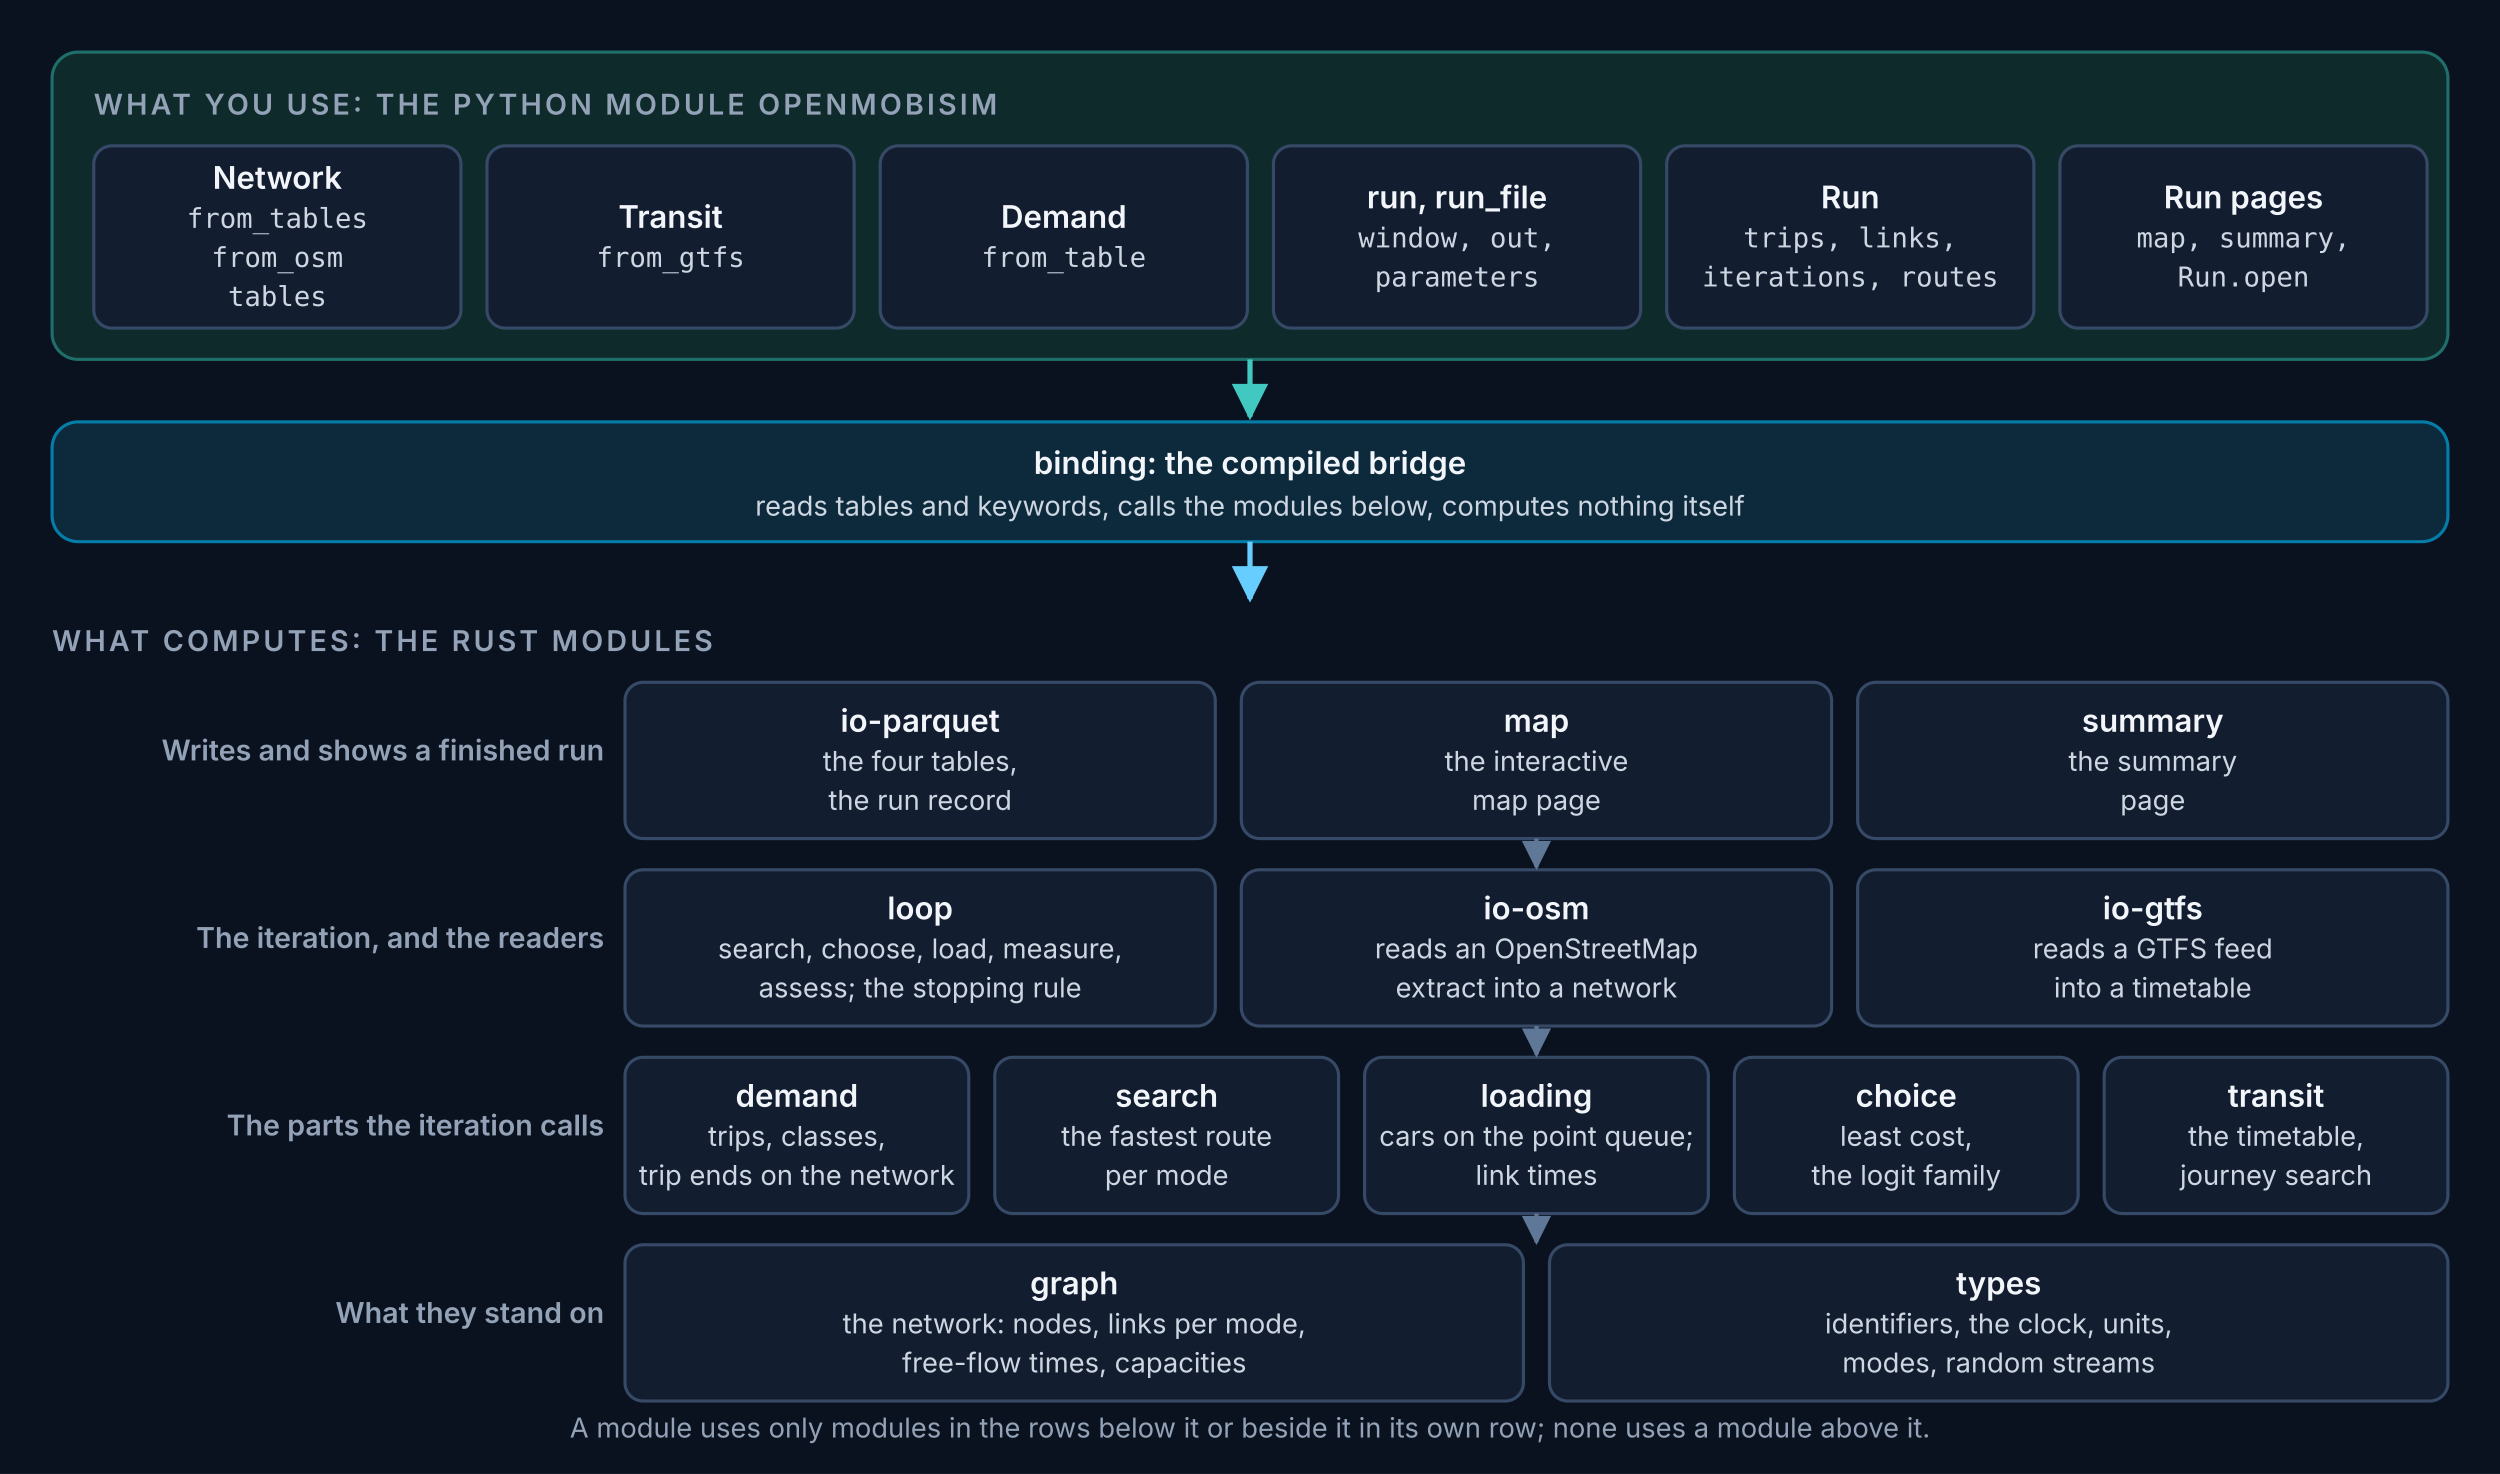
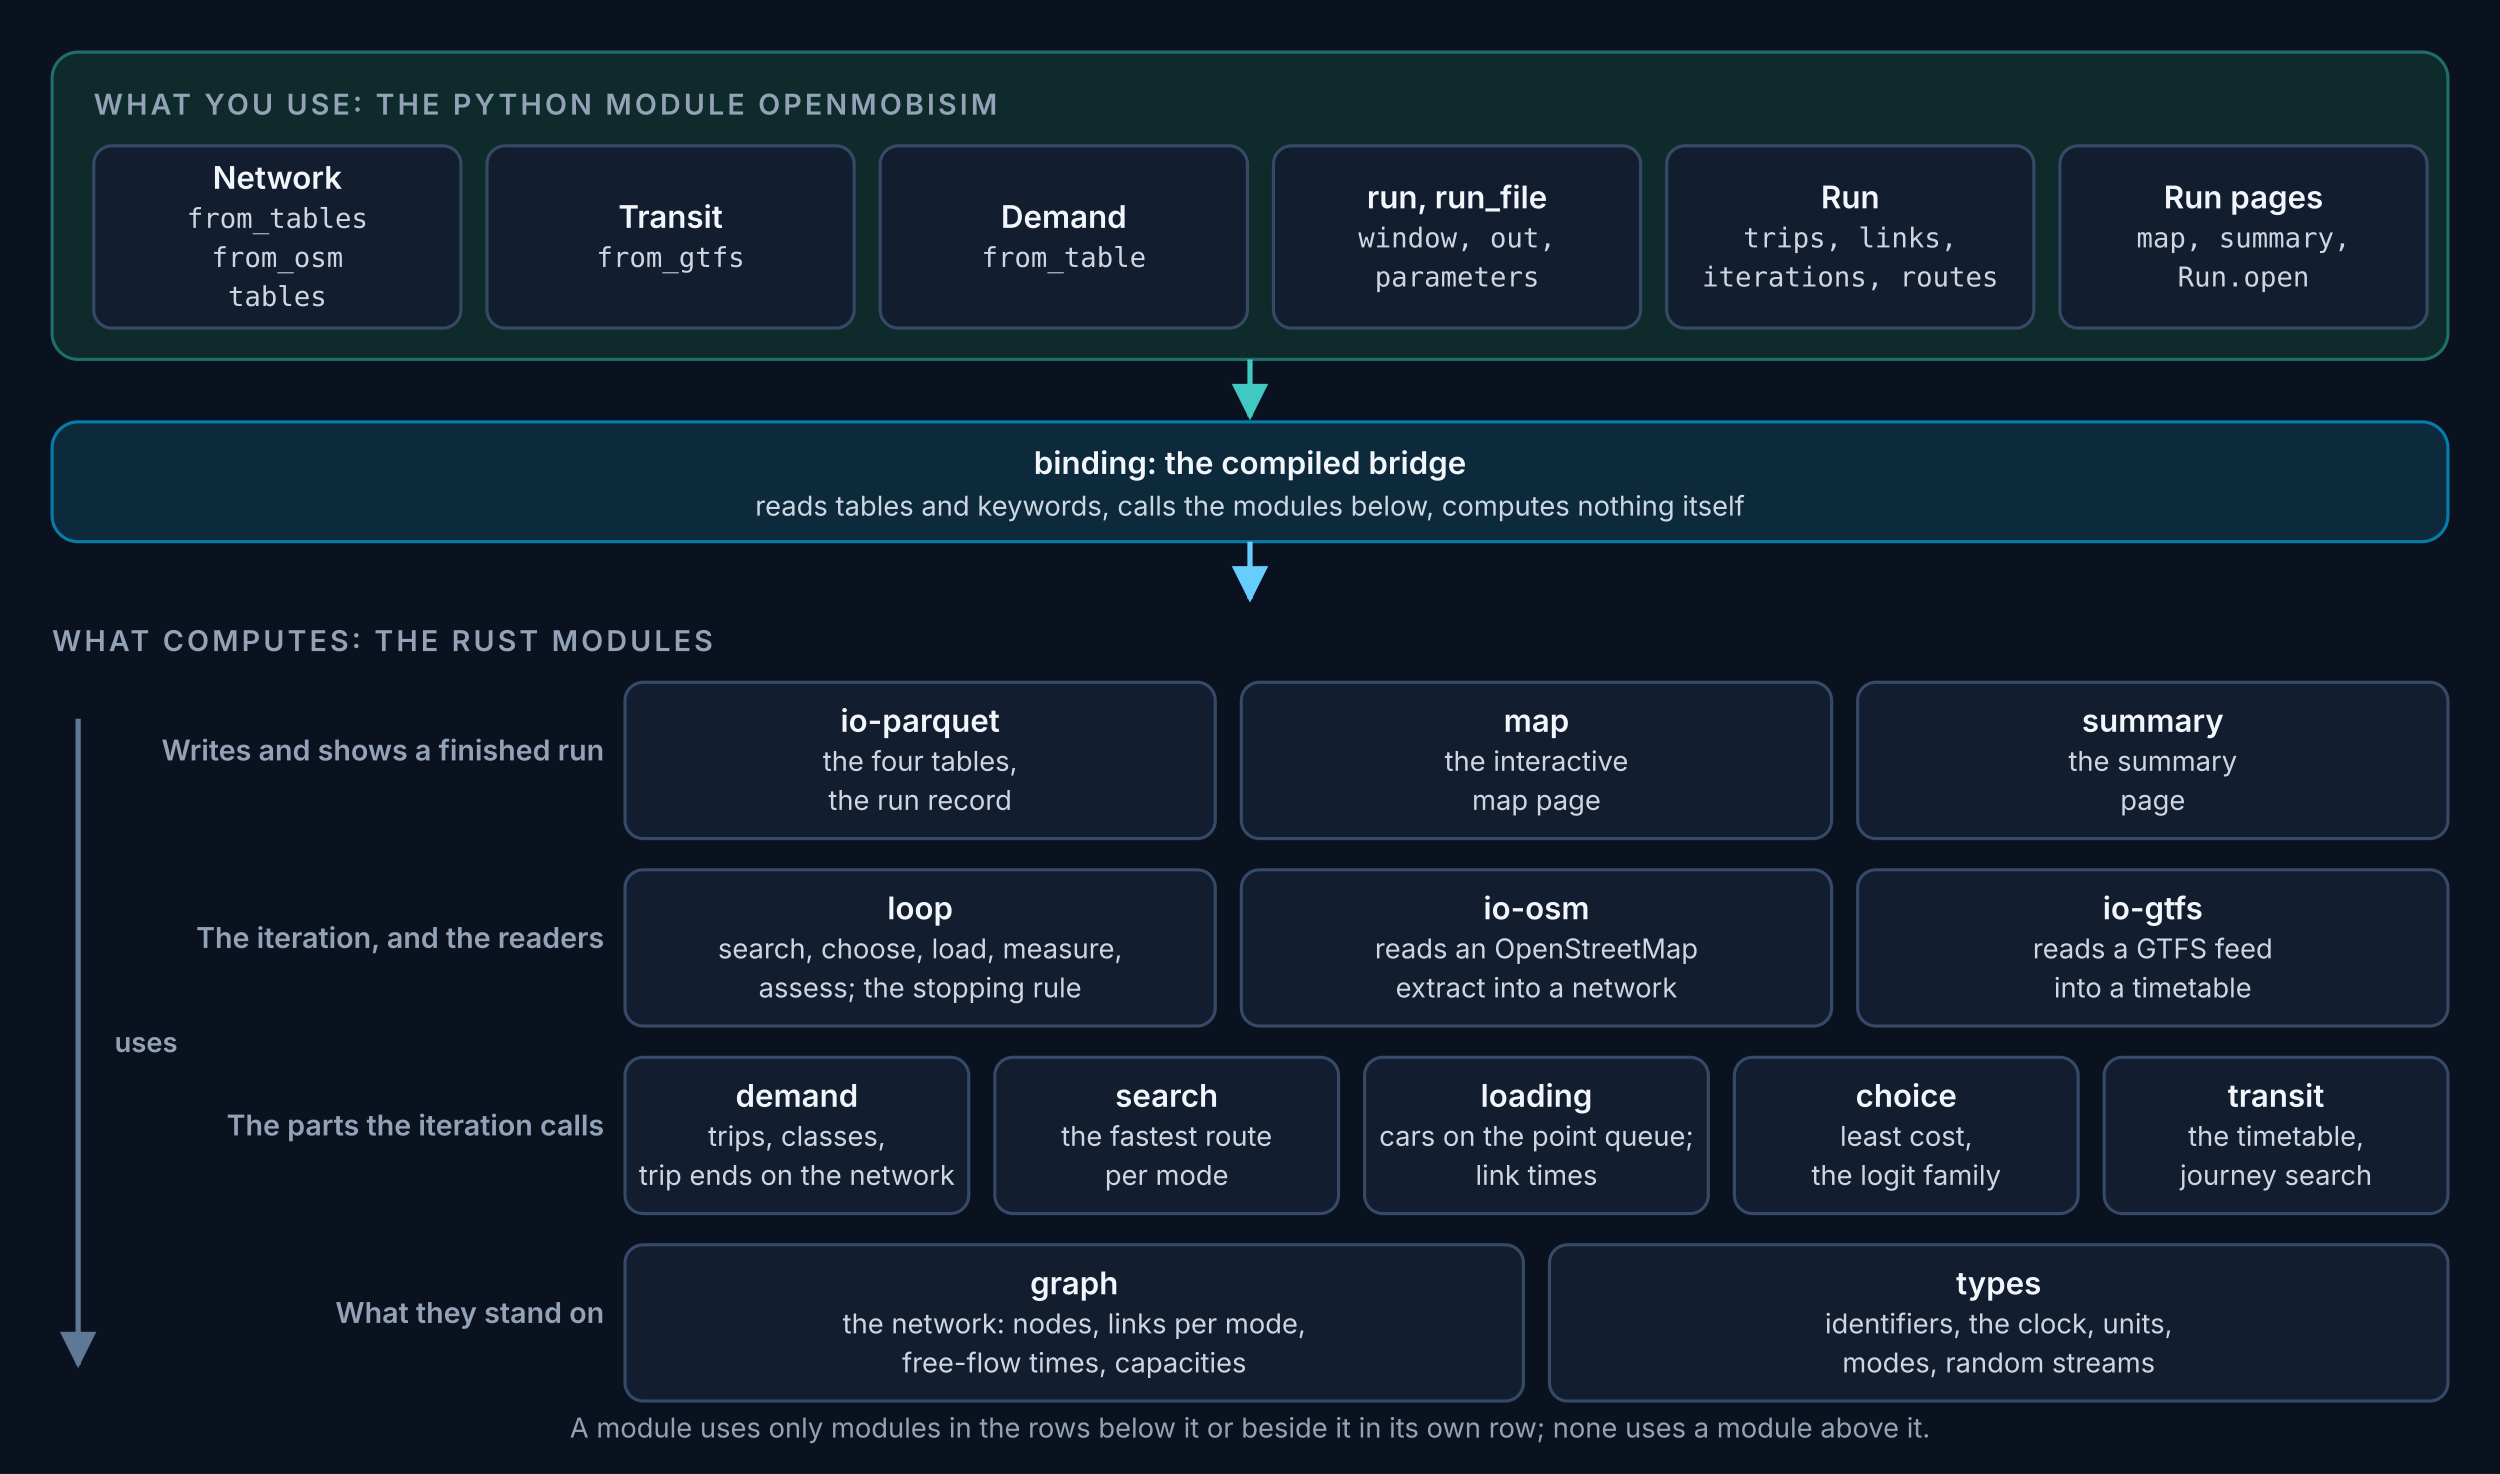
<svg xmlns="http://www.w3.org/2000/svg" viewBox="0 0 960 566" width="960" height="566" role="img" aria-label="The architecture: the Python module you use, and the Rust modules beneath it, each using only those below it">
  <rect width="960" height="566" fill="#0a1220" />
  <marker id="m40c8c1" viewBox="0 0 10 10" refX="9" refY="5" markerWidth="7" markerHeight="7" orient="auto-start-reverse">
    <path d="M 0 0 L 10 5 L 0 10 z" fill="#40c8c1" />
  </marker>
  <marker id="m5f7897" viewBox="0 0 10 10" refX="9" refY="5" markerWidth="7" markerHeight="7" orient="auto-start-reverse">
    <path d="M 0 0 L 10 5 L 0 10 z" fill="#5f7897" />
  </marker>
  <marker id="m67cdfe" viewBox="0 0 10 10" refX="9" refY="5" markerWidth="7" markerHeight="7" orient="auto-start-reverse">
    <path d="M 0 0 L 10 5 L 0 10 z" fill="#67cdfe" />
  </marker>
  <rect x="20" y="20" width="920" height="118" rx="10" fill="#0e2a2b" stroke="#1f6e6a" stroke-width="1.2" />
  <text x="36" y="44" font-family="Inter, 'Helvetica Neue', 'Segoe UI', Arial, sans-serif" font-size="11" font-weight="600" text-anchor="start" fill="#93a2b6" letter-spacing="1.2">WHAT YOU USE: THE PYTHON MODULE OPENMOBISIM</text>
  <rect x="36" y="56" width="141" height="70" rx="7" fill="#131d30" stroke="#364966" stroke-width="1.2" />
  <text x="106.5" y="72.5" font-family="Inter, 'Helvetica Neue', 'Segoe UI', Arial, sans-serif" font-size="12" font-weight="600" text-anchor="middle" fill="#f2f6fa">Network</text>
  <text x="106.5" y="87.5" font-family="'JetBrains Mono', Menlo, Consolas, monospace" font-size="10.5" font-weight="400" text-anchor="middle" fill="#cdd6e1">from_tables</text>
  <text x="106.5" y="102.5" font-family="'JetBrains Mono', Menlo, Consolas, monospace" font-size="10.5" font-weight="400" text-anchor="middle" fill="#cdd6e1">from_osm</text>
  <text x="106.5" y="117.5" font-family="'JetBrains Mono', Menlo, Consolas, monospace" font-size="10.5" font-weight="400" text-anchor="middle" fill="#cdd6e1">tables</text>
  <rect x="187" y="56" width="141" height="70" rx="7" fill="#131d30" stroke="#364966" stroke-width="1.2" />
  <text x="257.5" y="87.5" font-family="Inter, 'Helvetica Neue', 'Segoe UI', Arial, sans-serif" font-size="12" font-weight="600" text-anchor="middle" fill="#f2f6fa">Transit</text>
  <text x="257.5" y="102.5" font-family="'JetBrains Mono', Menlo, Consolas, monospace" font-size="10.5" font-weight="400" text-anchor="middle" fill="#cdd6e1">from_gtfs</text>
  <rect x="338" y="56" width="141" height="70" rx="7" fill="#131d30" stroke="#364966" stroke-width="1.2" />
  <text x="408.5" y="87.5" font-family="Inter, 'Helvetica Neue', 'Segoe UI', Arial, sans-serif" font-size="12" font-weight="600" text-anchor="middle" fill="#f2f6fa">Demand</text>
  <text x="408.5" y="102.5" font-family="'JetBrains Mono', Menlo, Consolas, monospace" font-size="10.5" font-weight="400" text-anchor="middle" fill="#cdd6e1">from_table</text>
  <rect x="489" y="56" width="141" height="70" rx="7" fill="#131d30" stroke="#364966" stroke-width="1.2" />
  <text x="559.5" y="80.0" font-family="Inter, 'Helvetica Neue', 'Segoe UI', Arial, sans-serif" font-size="12" font-weight="600" text-anchor="middle" fill="#f2f6fa">run, run_file</text>
  <text x="559.5" y="95.0" font-family="'JetBrains Mono', Menlo, Consolas, monospace" font-size="10.5" font-weight="400" text-anchor="middle" fill="#cdd6e1">window, out,</text>
  <text x="559.5" y="110.0" font-family="'JetBrains Mono', Menlo, Consolas, monospace" font-size="10.5" font-weight="400" text-anchor="middle" fill="#cdd6e1">parameters</text>
  <rect x="640" y="56" width="141" height="70" rx="7" fill="#131d30" stroke="#364966" stroke-width="1.2" />
  <text x="710.5" y="80.0" font-family="Inter, 'Helvetica Neue', 'Segoe UI', Arial, sans-serif" font-size="12" font-weight="600" text-anchor="middle" fill="#f2f6fa">Run</text>
  <text x="710.5" y="95.0" font-family="'JetBrains Mono', Menlo, Consolas, monospace" font-size="10.5" font-weight="400" text-anchor="middle" fill="#cdd6e1">trips, links,</text>
  <text x="710.5" y="110.0" font-family="'JetBrains Mono', Menlo, Consolas, monospace" font-size="10.5" font-weight="400" text-anchor="middle" fill="#cdd6e1">iterations, routes</text>
  <rect x="791" y="56" width="141" height="70" rx="7" fill="#131d30" stroke="#364966" stroke-width="1.2" />
  <text x="861.5" y="80.0" font-family="Inter, 'Helvetica Neue', 'Segoe UI', Arial, sans-serif" font-size="12" font-weight="600" text-anchor="middle" fill="#f2f6fa">Run pages</text>
  <text x="861.5" y="95.0" font-family="'JetBrains Mono', Menlo, Consolas, monospace" font-size="10.5" font-weight="400" text-anchor="middle" fill="#cdd6e1">map, summary,</text>
  <text x="861.5" y="110.0" font-family="'JetBrains Mono', Menlo, Consolas, monospace" font-size="10.5" font-weight="400" text-anchor="middle" fill="#cdd6e1">Run.open</text>
  <path d="M 480 138 L 480 160" fill="none" stroke="#40c8c1" stroke-width="2" marker-end="url(#m40c8c1)" />
  <rect x="20" y="162" width="920" height="46" rx="10" fill="#0d2a3d" stroke="#057da9" stroke-width="1.2" />
  <text x="480" y="182" font-family="Inter, 'Helvetica Neue', 'Segoe UI', Arial, sans-serif" font-size="12" font-weight="600" text-anchor="middle" fill="#f2f6fa">binding: the compiled bridge</text>
  <text x="480" y="198" font-family="Inter, 'Helvetica Neue', 'Segoe UI', Arial, sans-serif" font-size="10.5" font-weight="400" text-anchor="middle" fill="#cdd6e1">reads tables and keywords, calls the modules below, computes nothing itself</text>
  <path d="M 480 208 L 480 230" fill="none" stroke="#67cdfe" stroke-width="2" marker-end="url(#m67cdfe)" />
  <text x="20" y="250" font-family="Inter, 'Helvetica Neue', 'Segoe UI', Arial, sans-serif" font-size="11" font-weight="600" text-anchor="start" fill="#93a2b6" letter-spacing="1.2">WHAT COMPUTES: THE RUST MODULES</text>
  <text x="20" y="296" font-family="Inter, 'Helvetica Neue', 'Segoe UI', Arial, sans-serif" font-size="10" font-weight="400" text-anchor="middle" fill="#cdd6e1" />
  <text x="232" y="292" font-family="Inter, 'Helvetica Neue', 'Segoe UI', Arial, sans-serif" font-size="11" font-weight="600" text-anchor="end" fill="#93a2b6">Writes and shows a finished run</text>
  <rect x="240.0" y="262" width="226.667" height="60" rx="7" fill="#131d30" stroke="#364966" stroke-width="1.2" />
  <text x="353.333" y="281.0" font-family="Inter, 'Helvetica Neue', 'Segoe UI', Arial, sans-serif" font-size="12" font-weight="600" text-anchor="middle" fill="#f2f6fa">io-parquet</text>
  <text x="353.333" y="296.0" font-family="Inter, 'Helvetica Neue', 'Segoe UI', Arial, sans-serif" font-size="10.5" font-weight="400" text-anchor="middle" fill="#cdd6e1">the four tables,</text>
  <text x="353.333" y="311.0" font-family="Inter, 'Helvetica Neue', 'Segoe UI', Arial, sans-serif" font-size="10.5" font-weight="400" text-anchor="middle" fill="#cdd6e1">the run record</text>
  <rect x="476.667" y="262" width="226.667" height="60" rx="7" fill="#131d30" stroke="#364966" stroke-width="1.2" />
  <text x="590.0" y="281.0" font-family="Inter, 'Helvetica Neue', 'Segoe UI', Arial, sans-serif" font-size="12" font-weight="600" text-anchor="middle" fill="#f2f6fa">map</text>
  <text x="590.0" y="296.0" font-family="Inter, 'Helvetica Neue', 'Segoe UI', Arial, sans-serif" font-size="10.5" font-weight="400" text-anchor="middle" fill="#cdd6e1">the interactive</text>
  <text x="590.0" y="311.0" font-family="Inter, 'Helvetica Neue', 'Segoe UI', Arial, sans-serif" font-size="10.5" font-weight="400" text-anchor="middle" fill="#cdd6e1">map page</text>
  <rect x="713.333" y="262" width="226.667" height="60" rx="7" fill="#131d30" stroke="#364966" stroke-width="1.2" />
  <text x="826.667" y="281.0" font-family="Inter, 'Helvetica Neue', 'Segoe UI', Arial, sans-serif" font-size="12" font-weight="600" text-anchor="middle" fill="#f2f6fa">summary</text>
  <text x="826.667" y="296.0" font-family="Inter, 'Helvetica Neue', 'Segoe UI', Arial, sans-serif" font-size="10.5" font-weight="400" text-anchor="middle" fill="#cdd6e1">the summary</text>
  <text x="826.667" y="311.0" font-family="Inter, 'Helvetica Neue', 'Segoe UI', Arial, sans-serif" font-size="10.5" font-weight="400" text-anchor="middle" fill="#cdd6e1">page</text>
  <text x="20" y="368" font-family="Inter, 'Helvetica Neue', 'Segoe UI', Arial, sans-serif" font-size="10" font-weight="400" text-anchor="middle" fill="#cdd6e1" />
  <text x="232" y="364" font-family="Inter, 'Helvetica Neue', 'Segoe UI', Arial, sans-serif" font-size="11" font-weight="600" text-anchor="end" fill="#93a2b6">The iteration, and the readers</text>
  <rect x="240.0" y="334" width="226.667" height="60" rx="7" fill="#131d30" stroke="#364966" stroke-width="1.2" />
  <text x="353.333" y="353.0" font-family="Inter, 'Helvetica Neue', 'Segoe UI', Arial, sans-serif" font-size="12" font-weight="600" text-anchor="middle" fill="#f2f6fa">loop</text>
  <text x="353.333" y="368.0" font-family="Inter, 'Helvetica Neue', 'Segoe UI', Arial, sans-serif" font-size="10.5" font-weight="400" text-anchor="middle" fill="#cdd6e1">search, choose, load, measure,</text>
  <text x="353.333" y="383.0" font-family="Inter, 'Helvetica Neue', 'Segoe UI', Arial, sans-serif" font-size="10.5" font-weight="400" text-anchor="middle" fill="#cdd6e1">assess; the stopping rule</text>
  <rect x="476.667" y="334" width="226.667" height="60" rx="7" fill="#131d30" stroke="#364966" stroke-width="1.2" />
  <text x="590.0" y="353.0" font-family="Inter, 'Helvetica Neue', 'Segoe UI', Arial, sans-serif" font-size="12" font-weight="600" text-anchor="middle" fill="#f2f6fa">io-osm</text>
  <text x="590.0" y="368.0" font-family="Inter, 'Helvetica Neue', 'Segoe UI', Arial, sans-serif" font-size="10.5" font-weight="400" text-anchor="middle" fill="#cdd6e1">reads an OpenStreetMap</text>
  <text x="590.0" y="383.0" font-family="Inter, 'Helvetica Neue', 'Segoe UI', Arial, sans-serif" font-size="10.5" font-weight="400" text-anchor="middle" fill="#cdd6e1">extract into a network</text>
  <rect x="713.333" y="334" width="226.667" height="60" rx="7" fill="#131d30" stroke="#364966" stroke-width="1.2" />
  <text x="826.667" y="353.0" font-family="Inter, 'Helvetica Neue', 'Segoe UI', Arial, sans-serif" font-size="12" font-weight="600" text-anchor="middle" fill="#f2f6fa">io-gtfs</text>
  <text x="826.667" y="368.0" font-family="Inter, 'Helvetica Neue', 'Segoe UI', Arial, sans-serif" font-size="10.5" font-weight="400" text-anchor="middle" fill="#cdd6e1">reads a GTFS feed</text>
  <text x="826.667" y="383.0" font-family="Inter, 'Helvetica Neue', 'Segoe UI', Arial, sans-serif" font-size="10.5" font-weight="400" text-anchor="middle" fill="#cdd6e1">into a timetable</text>
  <text x="20" y="440" font-family="Inter, 'Helvetica Neue', 'Segoe UI', Arial, sans-serif" font-size="10" font-weight="400" text-anchor="middle" fill="#cdd6e1" />
  <text x="232" y="436" font-family="Inter, 'Helvetica Neue', 'Segoe UI', Arial, sans-serif" font-size="11" font-weight="600" text-anchor="end" fill="#93a2b6">The parts the iteration calls</text>
  <rect x="240.0" y="406" width="132.0" height="60" rx="7" fill="#131d30" stroke="#364966" stroke-width="1.2" />
  <text x="306.0" y="425.0" font-family="Inter, 'Helvetica Neue', 'Segoe UI', Arial, sans-serif" font-size="12" font-weight="600" text-anchor="middle" fill="#f2f6fa">demand</text>
  <text x="306.0" y="440.0" font-family="Inter, 'Helvetica Neue', 'Segoe UI', Arial, sans-serif" font-size="10.5" font-weight="400" text-anchor="middle" fill="#cdd6e1">trips, classes,</text>
  <text x="306.0" y="455.0" font-family="Inter, 'Helvetica Neue', 'Segoe UI', Arial, sans-serif" font-size="10.5" font-weight="400" text-anchor="middle" fill="#cdd6e1">trip ends on the network</text>
  <rect x="382.0" y="406" width="132.0" height="60" rx="7" fill="#131d30" stroke="#364966" stroke-width="1.2" />
  <text x="448.0" y="425.0" font-family="Inter, 'Helvetica Neue', 'Segoe UI', Arial, sans-serif" font-size="12" font-weight="600" text-anchor="middle" fill="#f2f6fa">search</text>
  <text x="448.0" y="440.0" font-family="Inter, 'Helvetica Neue', 'Segoe UI', Arial, sans-serif" font-size="10.5" font-weight="400" text-anchor="middle" fill="#cdd6e1">the fastest route</text>
  <text x="448.0" y="455.0" font-family="Inter, 'Helvetica Neue', 'Segoe UI', Arial, sans-serif" font-size="10.5" font-weight="400" text-anchor="middle" fill="#cdd6e1">per mode</text>
  <rect x="524.0" y="406" width="132.0" height="60" rx="7" fill="#131d30" stroke="#364966" stroke-width="1.2" />
  <text x="590.0" y="425.0" font-family="Inter, 'Helvetica Neue', 'Segoe UI', Arial, sans-serif" font-size="12" font-weight="600" text-anchor="middle" fill="#f2f6fa">loading</text>
  <text x="590.0" y="440.0" font-family="Inter, 'Helvetica Neue', 'Segoe UI', Arial, sans-serif" font-size="10.5" font-weight="400" text-anchor="middle" fill="#cdd6e1">cars on the point queue;</text>
  <text x="590.0" y="455.0" font-family="Inter, 'Helvetica Neue', 'Segoe UI', Arial, sans-serif" font-size="10.5" font-weight="400" text-anchor="middle" fill="#cdd6e1">link times</text>
  <rect x="666.0" y="406" width="132.0" height="60" rx="7" fill="#131d30" stroke="#364966" stroke-width="1.2" />
  <text x="732.0" y="425.0" font-family="Inter, 'Helvetica Neue', 'Segoe UI', Arial, sans-serif" font-size="12" font-weight="600" text-anchor="middle" fill="#f2f6fa">choice</text>
  <text x="732.0" y="440.0" font-family="Inter, 'Helvetica Neue', 'Segoe UI', Arial, sans-serif" font-size="10.5" font-weight="400" text-anchor="middle" fill="#cdd6e1">least cost,</text>
  <text x="732.0" y="455.0" font-family="Inter, 'Helvetica Neue', 'Segoe UI', Arial, sans-serif" font-size="10.5" font-weight="400" text-anchor="middle" fill="#cdd6e1">the logit family</text>
  <rect x="808.0" y="406" width="132.0" height="60" rx="7" fill="#131d30" stroke="#364966" stroke-width="1.2" />
  <text x="874.0" y="425.0" font-family="Inter, 'Helvetica Neue', 'Segoe UI', Arial, sans-serif" font-size="12" font-weight="600" text-anchor="middle" fill="#f2f6fa">transit</text>
  <text x="874.0" y="440.0" font-family="Inter, 'Helvetica Neue', 'Segoe UI', Arial, sans-serif" font-size="10.5" font-weight="400" text-anchor="middle" fill="#cdd6e1">the timetable,</text>
  <text x="874.0" y="455.0" font-family="Inter, 'Helvetica Neue', 'Segoe UI', Arial, sans-serif" font-size="10.5" font-weight="400" text-anchor="middle" fill="#cdd6e1">journey search</text>
  <text x="20" y="512" font-family="Inter, 'Helvetica Neue', 'Segoe UI', Arial, sans-serif" font-size="10" font-weight="400" text-anchor="middle" fill="#cdd6e1" />
  <text x="232" y="508" font-family="Inter, 'Helvetica Neue', 'Segoe UI', Arial, sans-serif" font-size="11" font-weight="600" text-anchor="end" fill="#93a2b6">What they stand on</text>
  <rect x="240.0" y="478" width="345.0" height="60" rx="7" fill="#131d30" stroke="#364966" stroke-width="1.2" />
  <text x="412.5" y="497.0" font-family="Inter, 'Helvetica Neue', 'Segoe UI', Arial, sans-serif" font-size="12" font-weight="600" text-anchor="middle" fill="#f2f6fa">graph</text>
  <text x="412.5" y="512.0" font-family="Inter, 'Helvetica Neue', 'Segoe UI', Arial, sans-serif" font-size="10.5" font-weight="400" text-anchor="middle" fill="#cdd6e1">the network: nodes, links per mode,</text>
  <text x="412.5" y="527.0" font-family="Inter, 'Helvetica Neue', 'Segoe UI', Arial, sans-serif" font-size="10.5" font-weight="400" text-anchor="middle" fill="#cdd6e1">free-flow times, capacities</text>
  <rect x="595.0" y="478" width="345.0" height="60" rx="7" fill="#131d30" stroke="#364966" stroke-width="1.2" />
  <text x="767.5" y="497.0" font-family="Inter, 'Helvetica Neue', 'Segoe UI', Arial, sans-serif" font-size="12" font-weight="600" text-anchor="middle" fill="#f2f6fa">types</text>
  <text x="767.5" y="512.0" font-family="Inter, 'Helvetica Neue', 'Segoe UI', Arial, sans-serif" font-size="10.5" font-weight="400" text-anchor="middle" fill="#cdd6e1">identifiers, the clock, units,</text>
  <text x="767.5" y="527.0" font-family="Inter, 'Helvetica Neue', 'Segoe UI', Arial, sans-serif" font-size="10.5" font-weight="400" text-anchor="middle" fill="#cdd6e1">modes, random streams</text>
-   <path d="M 590 322 L 590 333" fill="none" stroke="#5f7897" stroke-width="1.6" marker-end="url(#m5f7897)" />
-   <path d="M 590 394 L 590 405" fill="none" stroke="#5f7897" stroke-width="1.6" marker-end="url(#m5f7897)" />
-   <path d="M 590 466 L 590 477" fill="none" stroke="#5f7897" stroke-width="1.6" marker-end="url(#m5f7897)" />
+   <path d="M 30 276 L 30 524" fill="none" stroke="#5f7897" stroke-width="2" marker-end="url(#m5f7897)" />
+   <text x="44" y="404" font-family="Inter, 'Helvetica Neue', 'Segoe UI', Arial, sans-serif" font-size="10.5" font-weight="600" text-anchor="start" fill="#93a2b6">uses</text>
  <text x="480" y="552" font-family="Inter, 'Helvetica Neue', 'Segoe UI', Arial, sans-serif" font-size="10.5" font-weight="400" text-anchor="middle" fill="#93a2b6">A module uses only modules in the rows below it or beside it in its own row; none uses a module above it.</text>
</svg>
